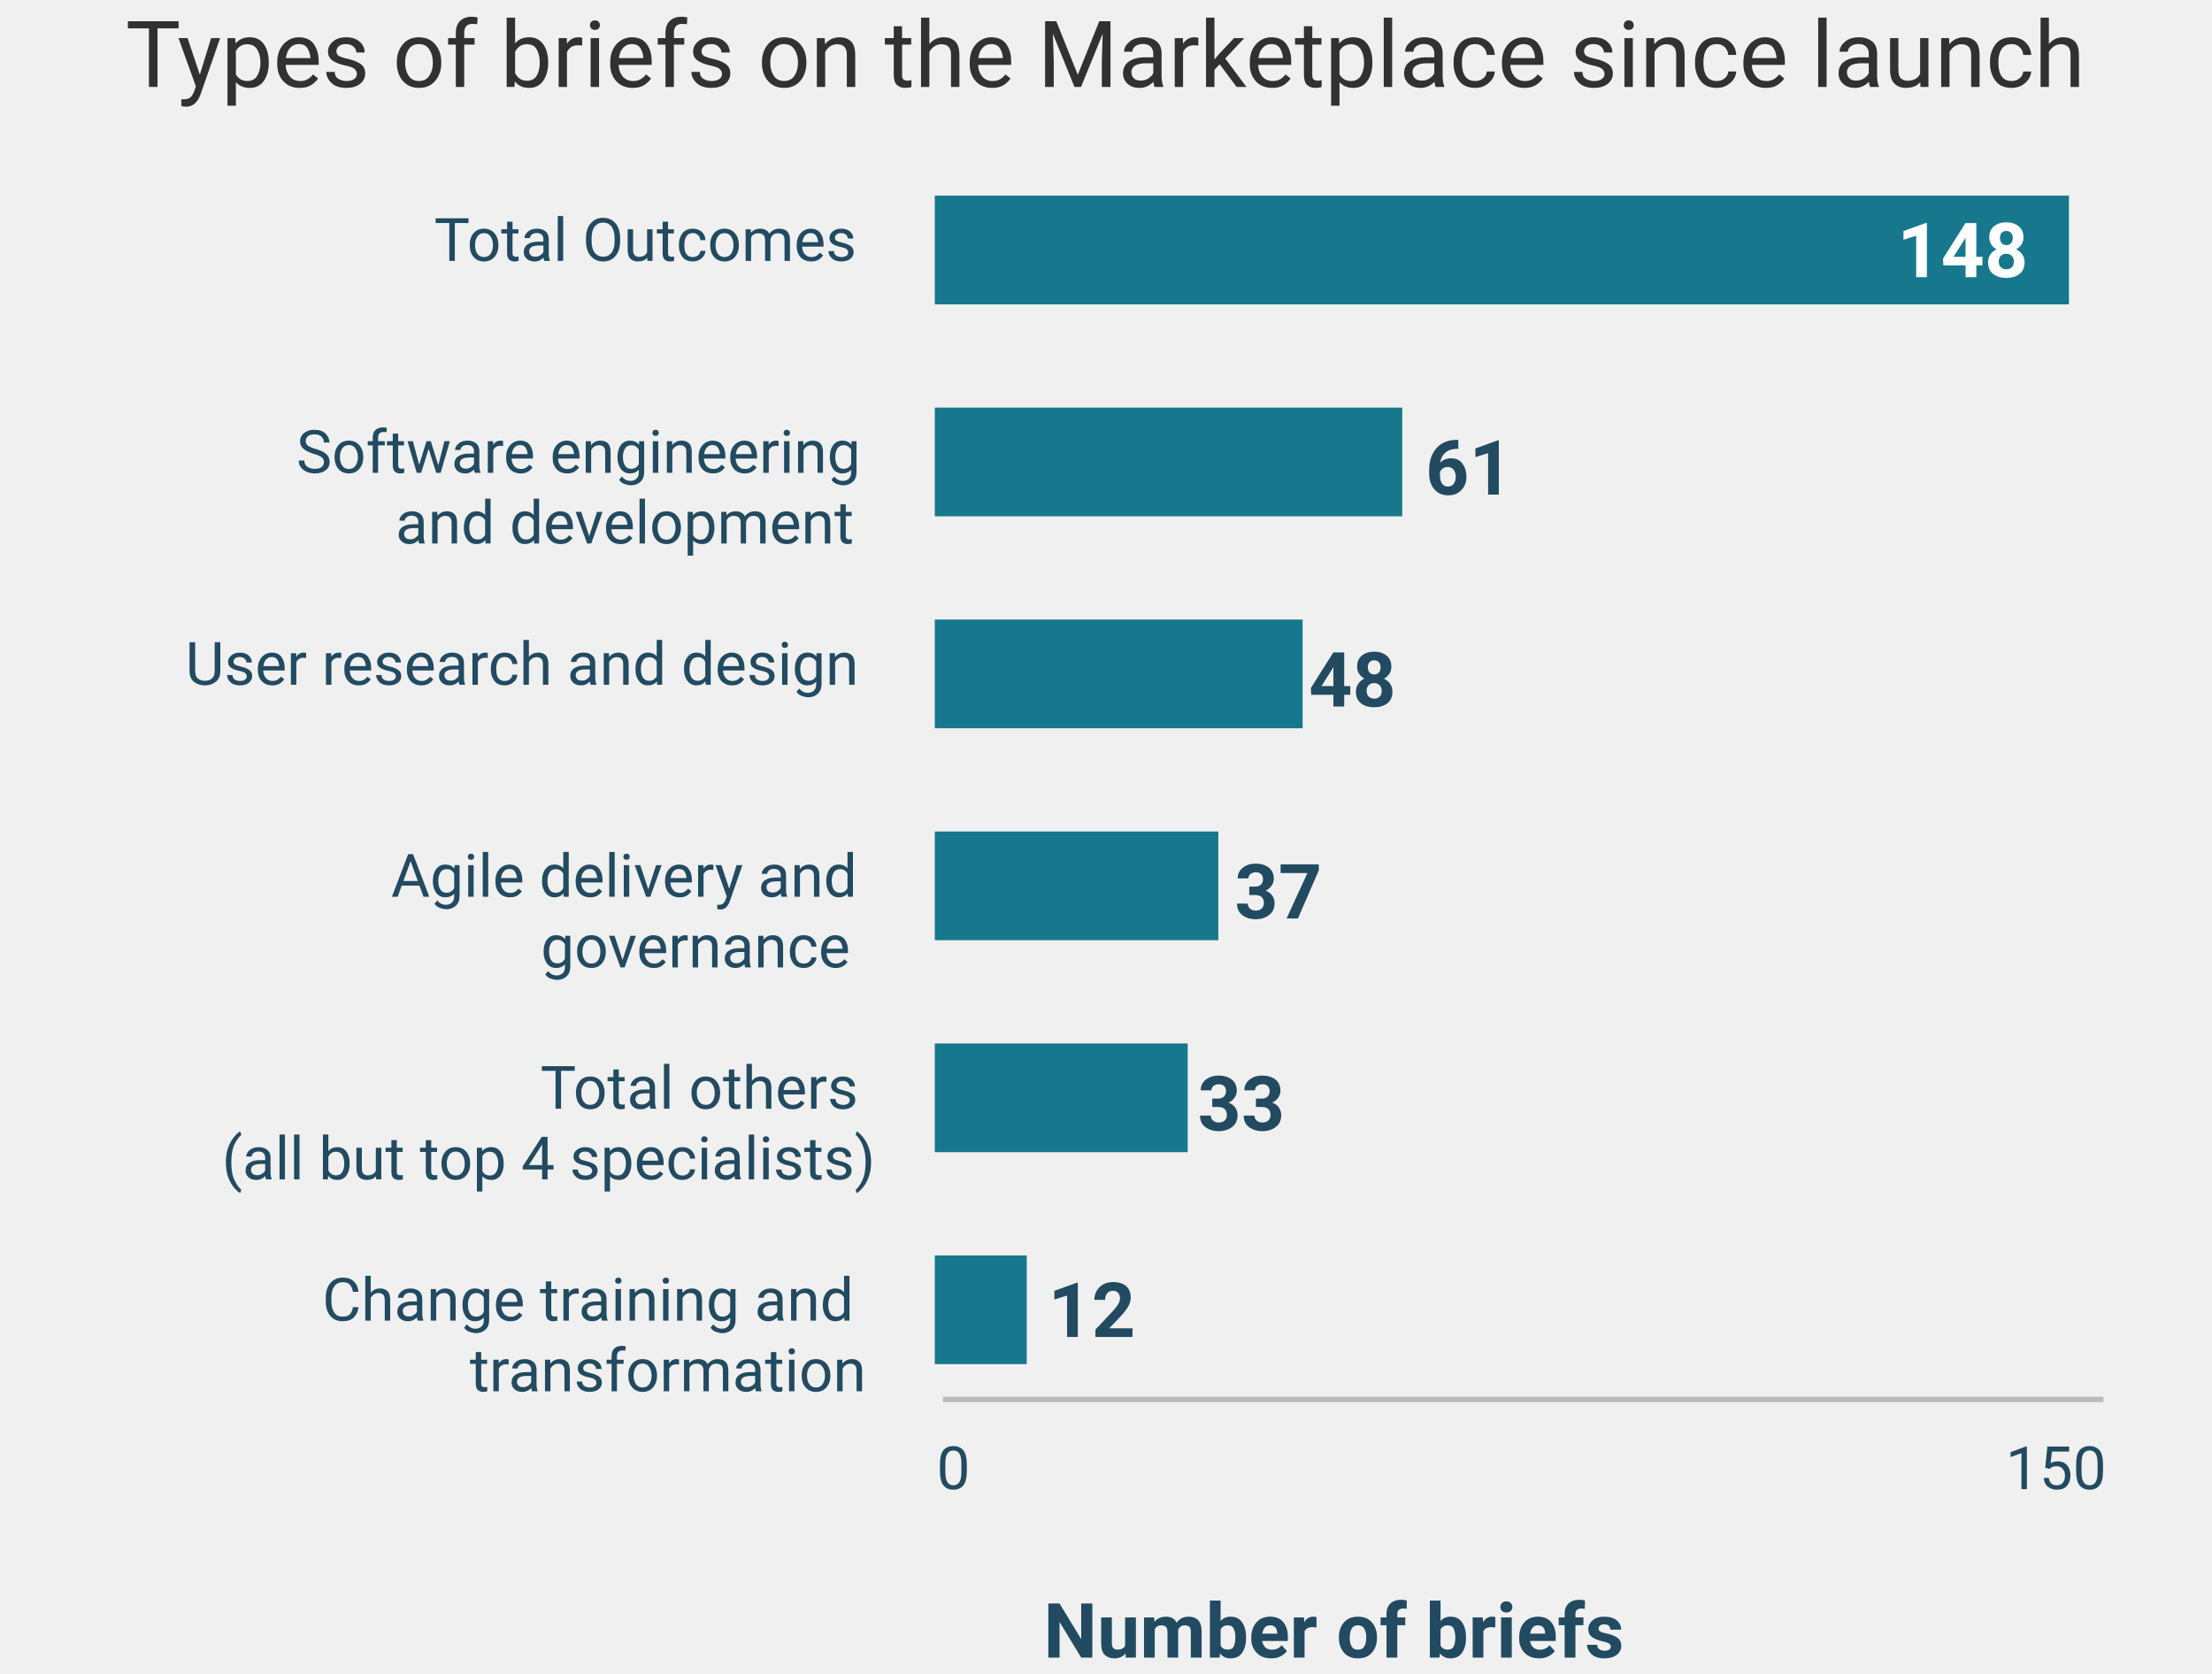
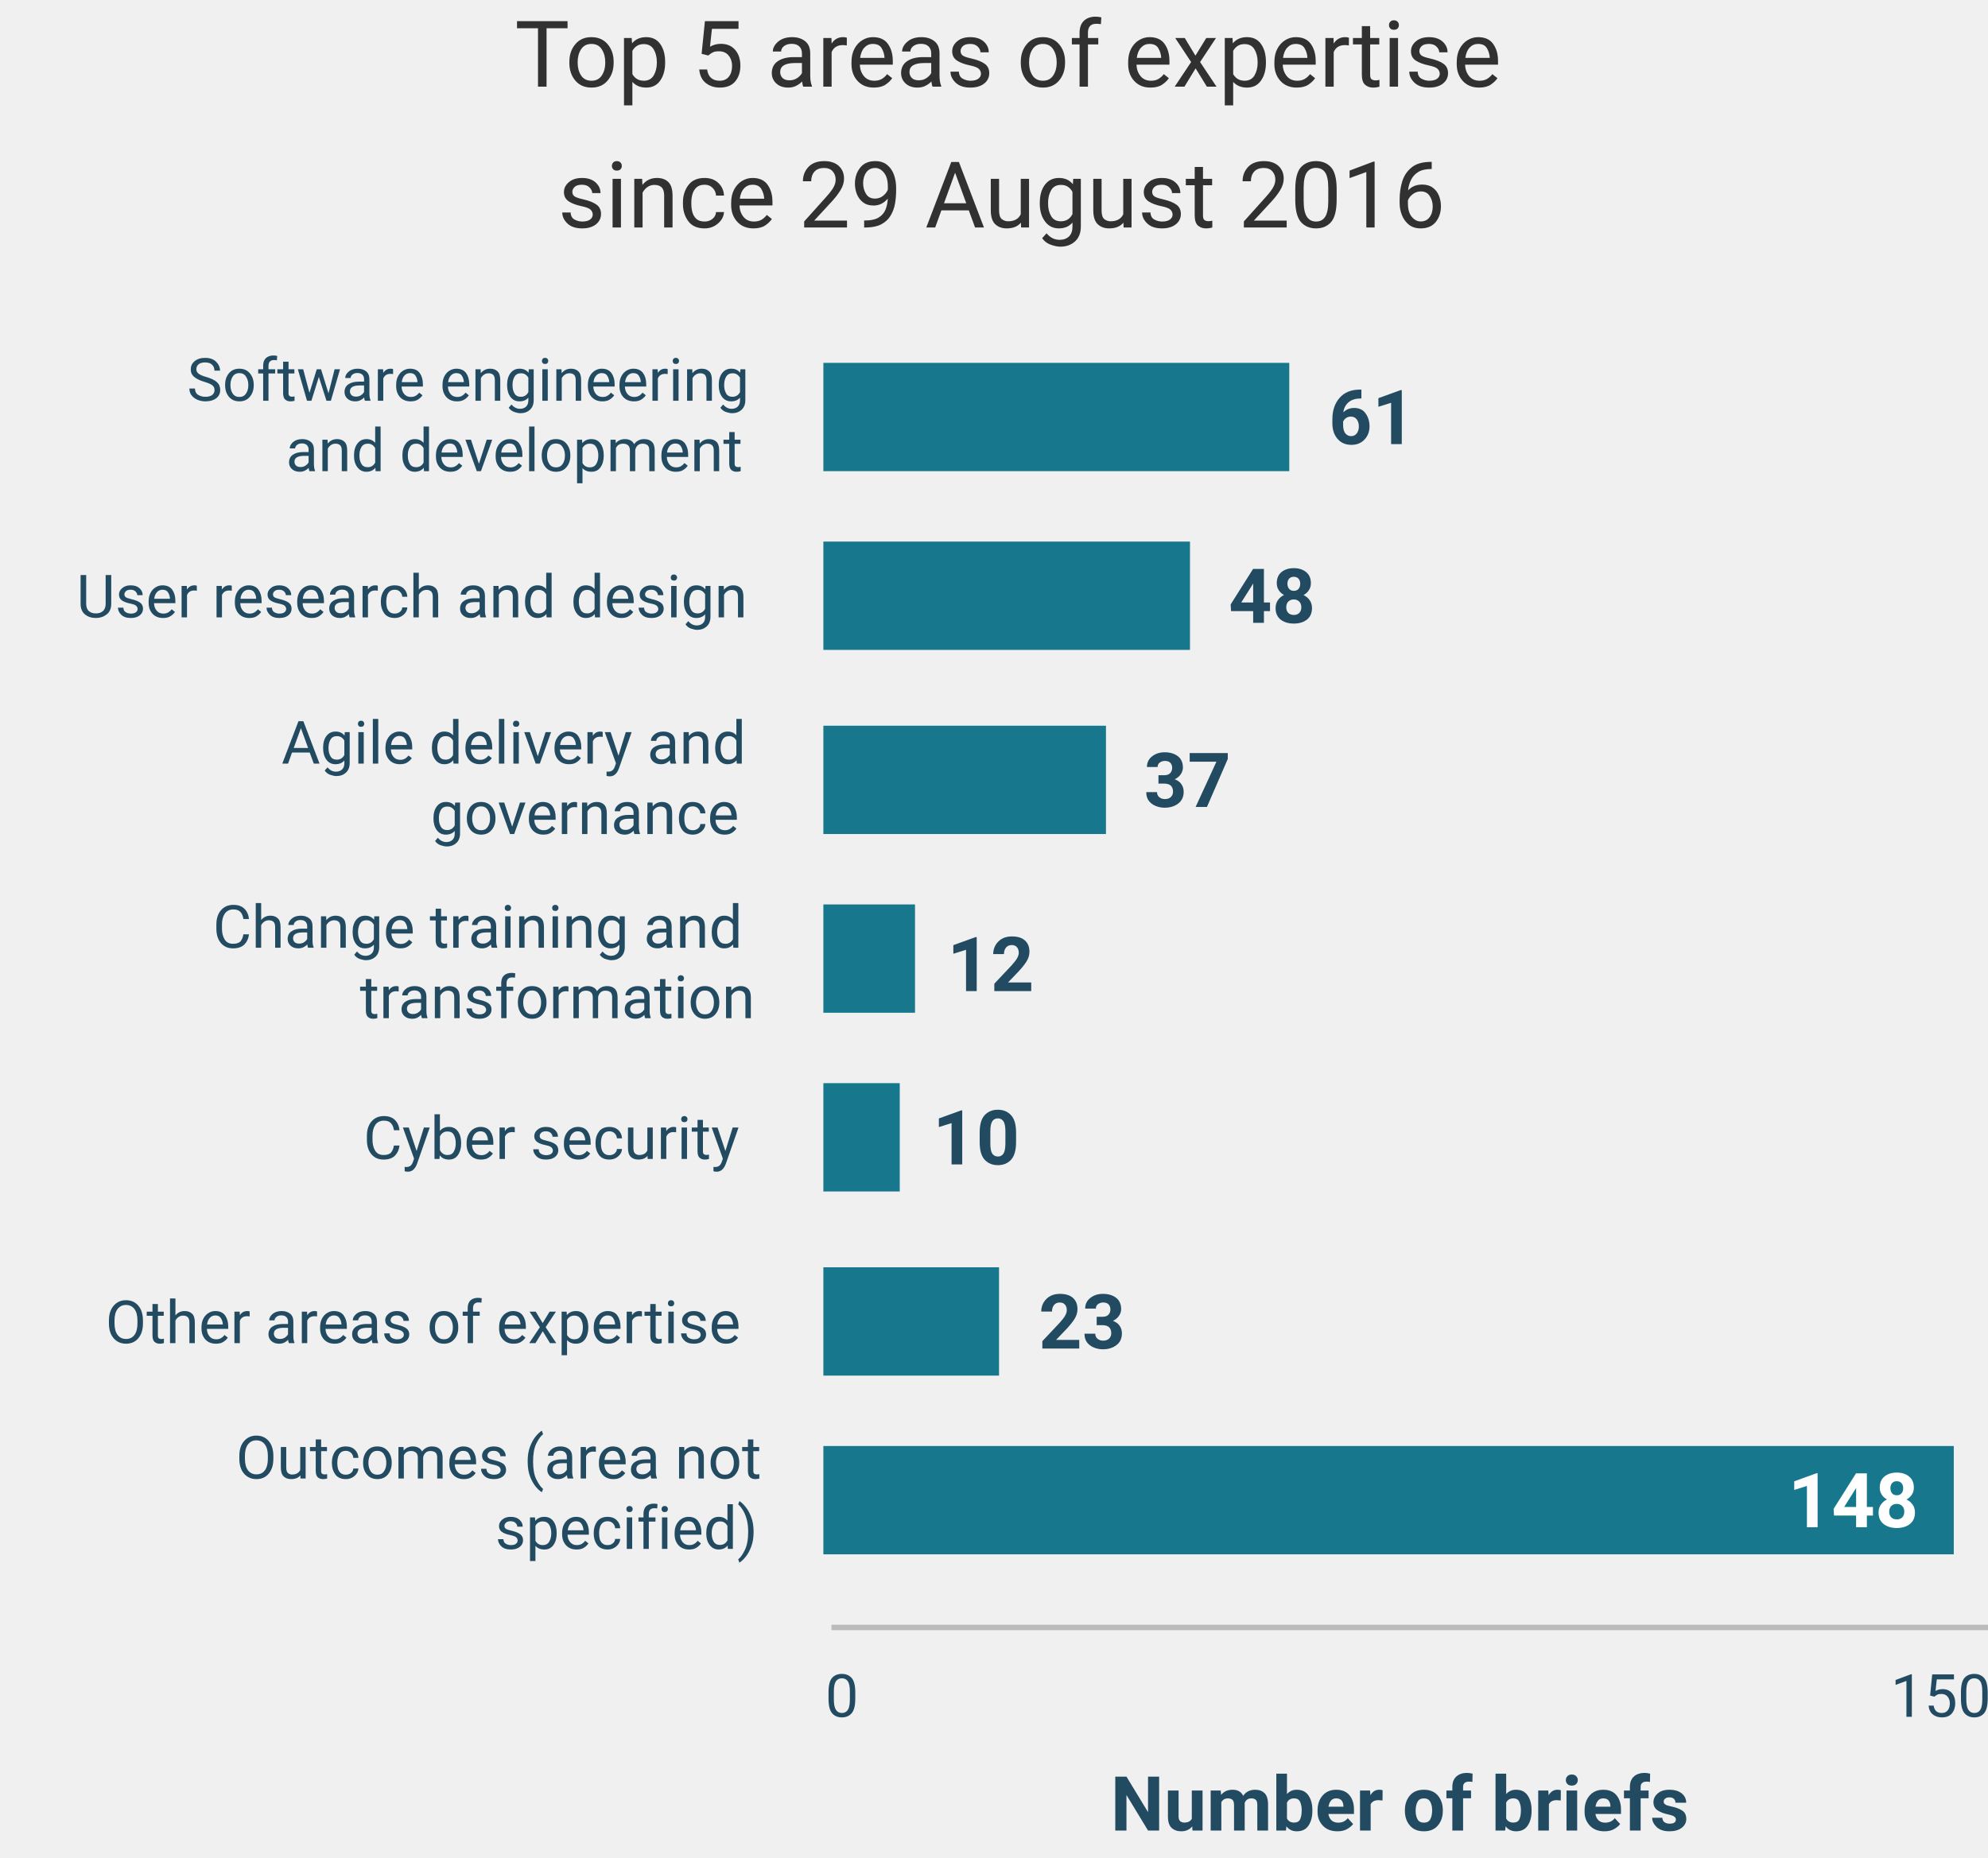
- <svg xmlns="http://www.w3.org/2000/svg" font-family="-apple-system, BlinkMacSystemFont, &quot;Segoe UI&quot;, Roboto, Helvetica, Arial, sans-serif, &quot;Apple Color Emoji&quot;, &quot;Segoe UI Emoji&quot;, &quot;Segoe UI Symbol&quot;" width="407px" height="308px" viewBox="0 0 367 308" version="1.1" style="background: #FFFFFF;">
+ <svg xmlns="http://www.w3.org/2000/svg" font-family="-apple-system, BlinkMacSystemFont, &quot;Segoe UI&quot;, Roboto, Helvetica, Arial, sans-serif, &quot;Apple Color Emoji&quot;, &quot;Segoe UI Emoji&quot;, &quot;Segoe UI Symbol&quot;" width="367px" height="343px" viewBox="0 0 367 343" version="1.1" style="background: #FFFFFF;">
  <defs />
  <g id="Symbols" stroke="none" stroke-width="1" fill="none" fill-rule="evenodd">
    <g id="&gt;768-Types-of-briefs-on-the-Marketplace">
-       <g>
+       <g transform="translate(1, 0)">
        <text id="Number-of-briefs" font-size="14" font-weight="bold" fill="#224A61">
-           <tspan x="172" y="305">Number of briefs</tspan>
+           <tspan x="204" y="338">Number of briefs</tspan>
        </text>
-         <text id="Types-of-briefs-on-t" font-size="17" font-weight="normal" line-spacing="26" fill="#313131">
-           <tspan x="3.111" y="16">Types of briefs on the Marketplace since launch</tspan>
+         <text id="Top-5-areas-of-exper" font-size="17" font-weight="normal" line-spacing="26" fill="#313131">
+           <tspan x="94.023" y="16">Top 5 areas of expertise </tspan>
+           <tspan x="102.017" y="42">since 29 August 2016</tspan>
        </text>
        <text id="Software-engineering-Copy" font-size="11" font-weight="normal" fill="#224A61">
-           <tspan x="34.529" y="87">Software engineering </tspan>
-           <tspan x="52.78" y="100">and development</tspan>
+           <tspan x="33.529" y="74">Software engineering </tspan>
+           <tspan x="51.78" y="87">and development</tspan>
        </text>
-         <text id="Total-Outcomes" font-size="11" font-weight="normal" fill="#224A61">
-           <tspan x="59.892" y="48">Total Outcomes</tspan>
+         <text id="Outcomes-(area-not-s" font-size="11" font-weight="normal" fill="#224A61">
+           <tspan x="42.544" y="273">Outcomes (area not </tspan>
+           <tspan x="90.417" y="286">specified)</tspan>
        </text>
        <text id="User-research-and-de-Copy-2" font-size="11" font-weight="normal" fill="#224A61">
-           <tspan x="14.13" y="126">User research and design</tspan>
+           <tspan x="13.13" y="114">User research and design</tspan>
        </text>
        <text id="Agile-delivery-and-g-Copy" font-size="11" font-weight="normal" fill="#224A61">
-           <tspan x="51.958" y="165">Agile delivery and </tspan>
-           <tspan x="79.507" y="178">governance</tspan>
+           <tspan x="50.958" y="141">Agile delivery and </tspan>
+           <tspan x="78.507" y="154">governance</tspan>
        </text>
-         <text id="Total-others-(all-bu" font-size="11" font-weight="normal" fill="#224A61">
-           <tspan x="79.439" y="204">Total others </tspan>
-           <tspan x="20.84" y="217">(all but top 4 specialists)</tspan>
+         <text id="Other-areas-of-exper" font-size="11" font-weight="normal" fill="#224A61">
+           <tspan x="18.468" y="248">Other areas of expertise</tspan>
        </text>
        <text id="Change-training-and" font-size="11" font-weight="normal" fill="#224A61">
-           <tspan x="39.304" y="243">Change training and </tspan>
-           <tspan x="66.434" y="256">transformation</tspan>
+           <tspan x="38.304" y="175">Change training and </tspan>
+           <tspan x="65.434" y="188">transformation</tspan>
+         </text>
+         <text id="Cyber-security" font-size="11" font-weight="normal" fill="#224A61">
+           <tspan x="66.094" y="214">Cyber security</tspan>
        </text>
        <text id="0-copy-4" font-size="11" font-weight="normal" fill="#224A61">
-           <tspan x="152.329" y="274">0</tspan>
+           <tspan x="151.329" y="317">0</tspan>
        </text>
        <text id="150" font-size="11" font-weight="normal" fill="#224A61">
-           <tspan x="349.018" y="274">150</tspan>
+           <tspan x="348.018" y="317">150</tspan>
        </text>
-         <path d="M154,257.5 L366.531,257.5" id="Line-Copy-4" stroke="#BBBBBB" stroke-linecap="square" />
-         <rect id="Rectangle-10-Copy-16" fill="#17788D" x="152" y="75" width="86.01" height="20" />
-         <rect id="Rectangle-10-Copy-17" fill="#17788D" x="152" y="36" width="208.68" height="20" />
-         <rect id="Rectangle-10-Copy-18" fill="#17788D" x="152" y="114" width="67.68" height="20" />
-         <rect id="Rectangle-10-Copy-19" fill="#17788D" x="152" y="153" width="52.17" height="20" />
-         <rect id="Rectangle-10-Copy-20" fill="#17788D" x="152" y="192" width="46.53" height="20" />
-         <rect id="Rectangle-10-Copy-21" fill="#17788D" x="152" y="231" width="16.92" height="20" />
+         <path d="M153,300.5 L365.531,300.5" id="Line-Copy-4" stroke="#BBBBBB" stroke-linecap="square" />
+         <rect id="Rectangle-10-Copy-16" fill="#17788D" x="151" y="67" width="86.01" height="20" />
+         <rect id="Rectangle-10-Copy-17" fill="#17788D" x="151" y="267" width="208.68" height="20" />
+         <rect id="Rectangle-10-Copy-18" fill="#17788D" x="151" y="100" width="67.68" height="20" />
+         <rect id="Rectangle-10-Copy-19" fill="#17788D" x="151" y="134" width="52.17" height="20" />
+         <rect id="Rectangle-10-Copy-20" fill="#17788D" x="151" y="234" width="32.43" height="20" />
+         <rect id="Rectangle-10-Copy-21" fill="#17788D" x="151" y="167" width="16.92" height="20" />
+         <rect id="Rectangle-10-Copy-22" fill="#17788D" x="151" y="200" width="14.1" height="20" />
        <text id="61" font-size="14" font-weight="bold" fill="#224A61">
-           <tspan x="242.277" y="91">61</tspan>
+           <tspan x="244.277" y="82">61</tspan>
        </text>
        <text id="148" font-size="14" font-weight="bold" fill="#FFFFFF">
-           <tspan x="329.076" y="51">148</tspan>
+           <tspan x="329.076" y="282">148</tspan>
        </text>
        <text id="48" font-size="14" font-weight="bold" fill="#224A61">
-           <tspan x="220.796" y="130">48</tspan>
+           <tspan x="225.796" y="115">48</tspan>
        </text>
        <text id="37" font-size="14" font-weight="bold" fill="#224A61">
-           <tspan x="207.17" y="169">37</tspan>
+           <tspan x="210.17" y="149">37</tspan>
        </text>
-         <text id="33" font-size="14" font-weight="bold" fill="#224A61">
-           <tspan x="200.363" y="208">33</tspan>
+         <text id="23" font-size="14" font-weight="bold" fill="#224A61">
+           <tspan x="190.739" y="249">23</tspan>
        </text>
        <text id="12" font-size="14" font-weight="bold" fill="#224A61">
-           <tspan x="172.838" y="246">12</tspan>
+           <tspan x="173.838" y="183">12</tspan>
+         </text>
+         <text id="10" font-size="14" font-weight="bold" fill="#224A61">
+           <tspan x="171.168" y="215">10</tspan>
        </text>
      </g>
    </g>
  </g>
</svg>
